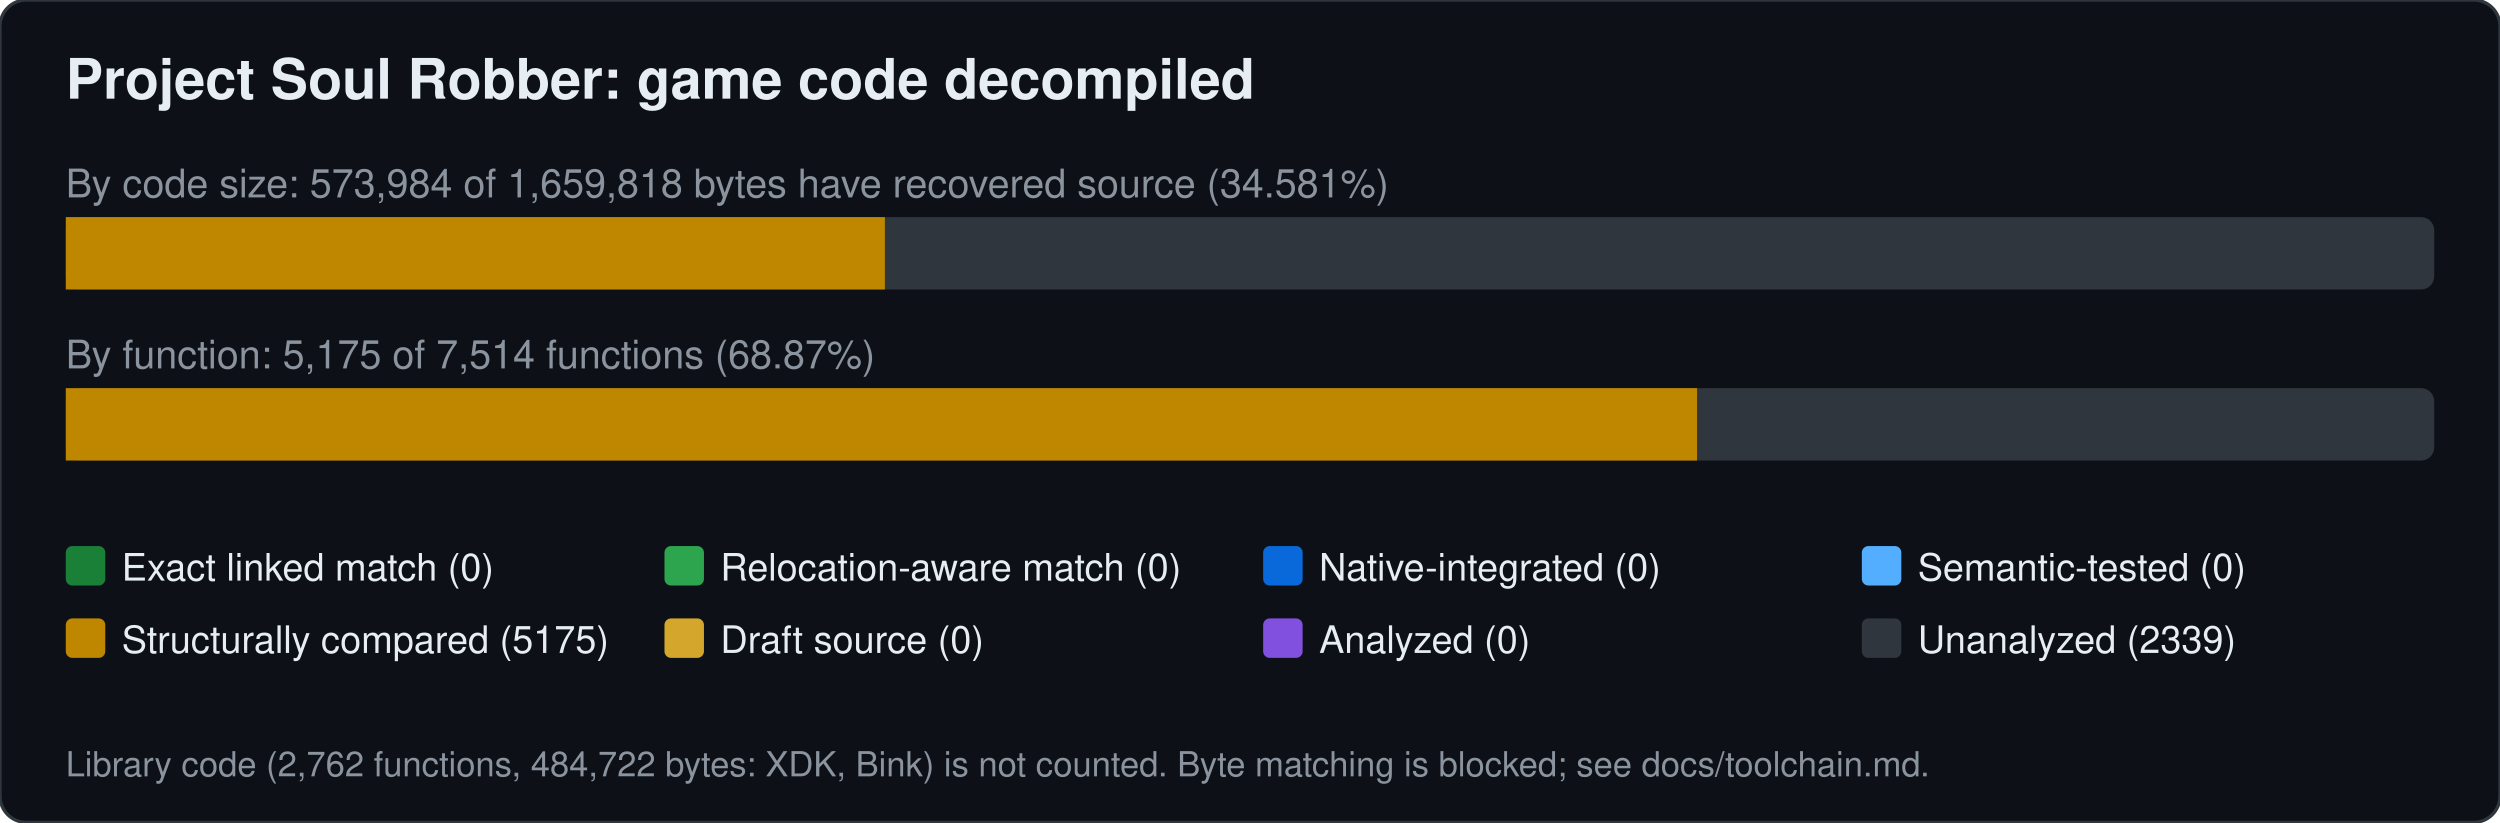
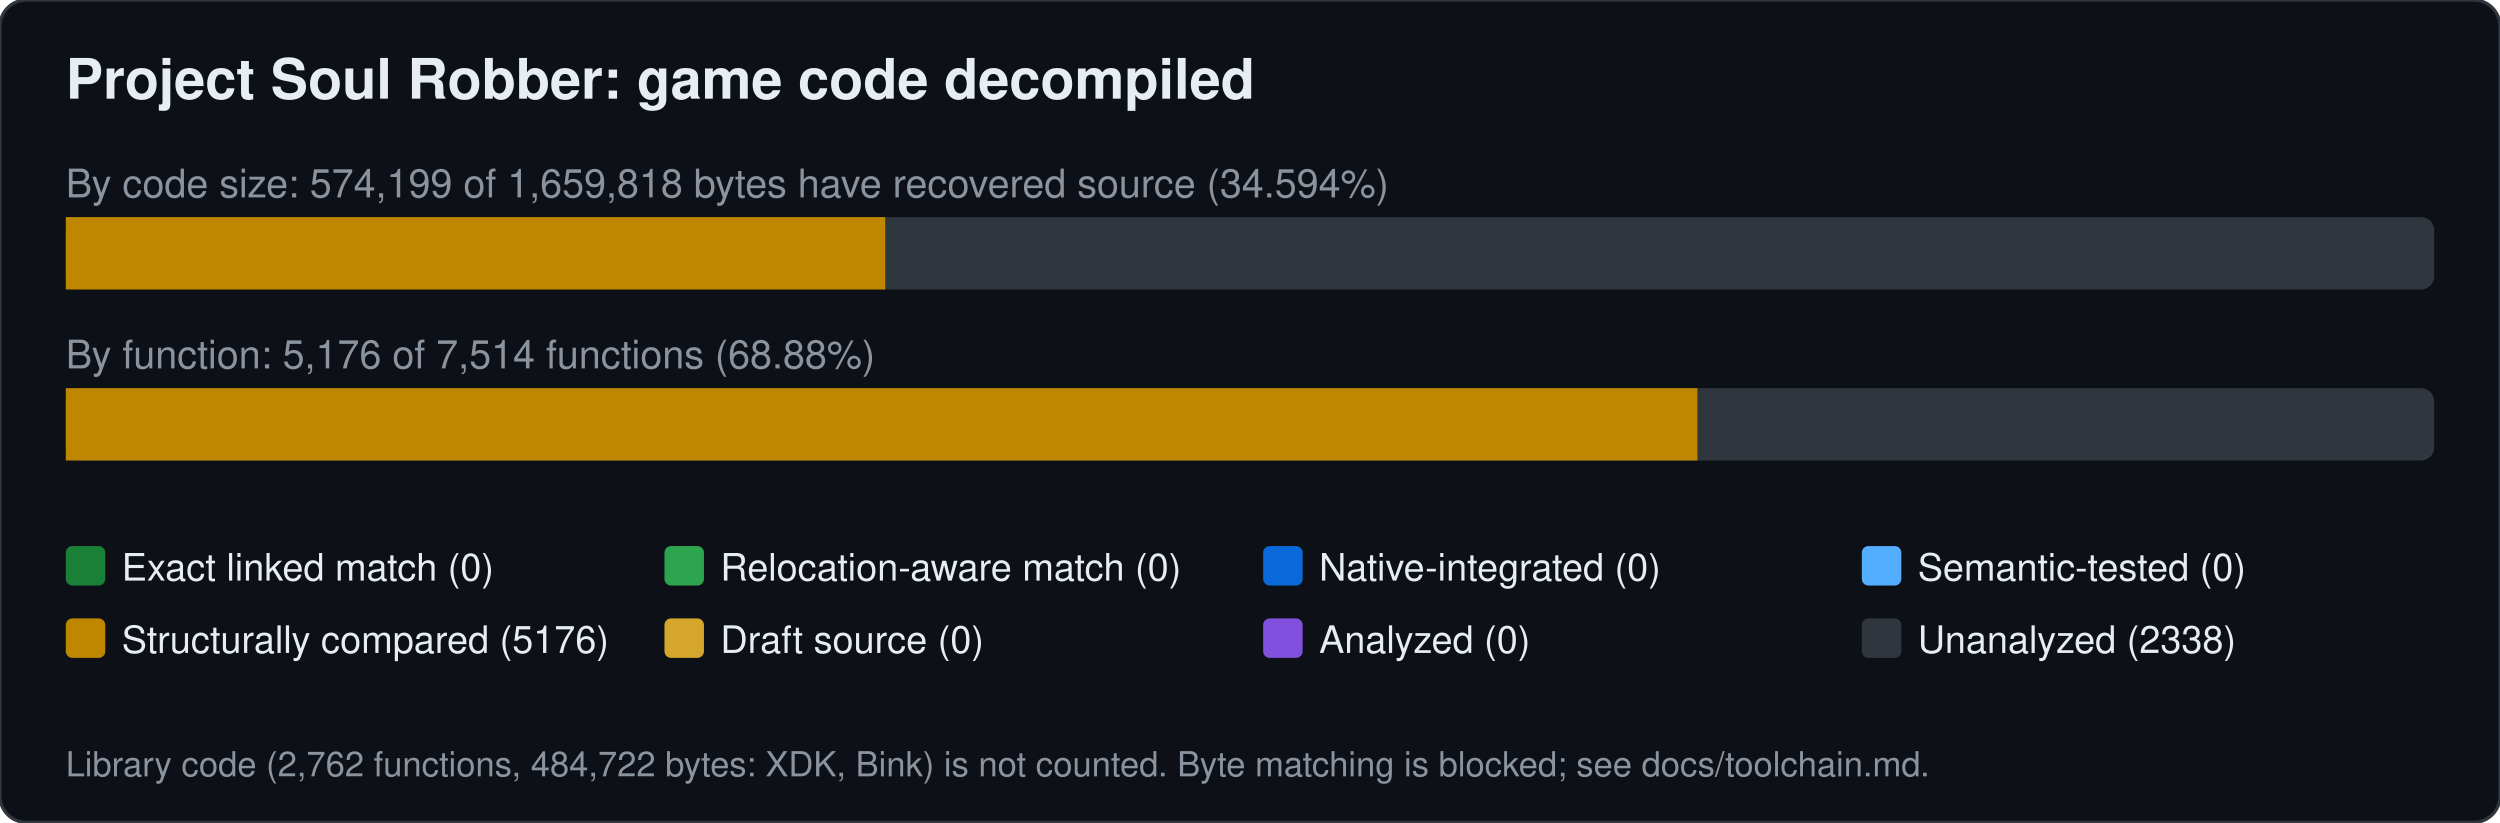
<svg xmlns="http://www.w3.org/2000/svg" width="760" height="250" viewBox="0 0 760 250" font-family="Segoe UI,Helvetica,Arial,sans-serif">
  <rect width="760" height="250" rx="8" fill="#0d1117" stroke="#30363d" />
  <text x="20" y="30" font-size="17" font-weight="600" fill="#e6edf3">Project Soul Robber: game code decompiled</text>
-   <text x="20" y="60" font-size="12" fill="#8b949e">By code size: 573,984 of 1,659,818 bytes have recovered source (34.581%)</text>
+   <text x="20" y="60" font-size="12" fill="#8b949e">By code size: 574,199 of 1,659,818 bytes have recovered source (34.594%)</text>
  <rect x="20" y="66" width="720" height="22" rx="4" fill="#30363d" />
-   <rect x="20.0" y="66" width="249.0" height="22" fill="#bf8700" />
-   <text x="20" y="112" font-size="12" fill="#8b949e">By function: 5,175 of 7,514 functions (68.87%)</text>
+   <rect x="20.0" y="66" width="249.1" height="22" fill="#bf8700" />
+   <text x="20" y="112" font-size="12" fill="#8b949e">By function: 5,176 of 7,514 functions (68.88%)</text>
  <rect x="20" y="118" width="720" height="22" rx="4" fill="#30363d" />
-   <rect x="20.0" y="118" width="495.9" height="22" fill="#bf8700" />
+   <rect x="20.0" y="118" width="496.0" height="22" fill="#bf8700" />
  <rect x="20" y="166" width="12" height="12" rx="2" fill="#1a7f37" />
  <text x="37" y="176.5" font-size="11.5" fill="#e6edf3">Exact linked match (0)</text>
  <rect x="202" y="166" width="12" height="12" rx="2" fill="#2da44e" />
  <text x="219" y="176.5" font-size="11.5" fill="#e6edf3">Relocation-aware match (0)</text>
  <rect x="384" y="166" width="12" height="12" rx="2" fill="#0969da" />
  <text x="401" y="176.5" font-size="11.5" fill="#e6edf3">Native-integrated (0)</text>
  <rect x="566" y="166" width="12" height="12" rx="2" fill="#54aeff" />
  <text x="583" y="176.5" font-size="11.5" fill="#e6edf3">Semantic-tested (0)</text>
  <rect x="20" y="188" width="12" height="12" rx="2" fill="#bf8700" />
-   <text x="37" y="198.5" font-size="11.5" fill="#e6edf3">Structurally compared (5175)</text>
+   <text x="37" y="198.5" font-size="11.5" fill="#e6edf3">Structurally compared (5176)</text>
  <rect x="202" y="188" width="12" height="12" rx="2" fill="#d4a72c" />
  <text x="219" y="198.5" font-size="11.5" fill="#e6edf3">Draft source (0)</text>
  <rect x="384" y="188" width="12" height="12" rx="2" fill="#8250df" />
  <text x="401" y="198.5" font-size="11.5" fill="#e6edf3">Analyzed (0)</text>
  <rect x="566" y="188" width="12" height="12" rx="2" fill="#30363d" />
-   <text x="583" y="198.5" font-size="11.5" fill="#e6edf3">Unanalyzed (2339)</text>
+   <text x="583" y="198.5" font-size="11.5" fill="#e6edf3">Unanalyzed (2338)</text>
  <text x="20" y="236" font-size="10.5" fill="#8b949e">Library code (2,762 functions, 484,722 bytes: XDK, Bink) is not counted. Byte matching is blocked; see docs/toolchain.md.</text>
</svg>
